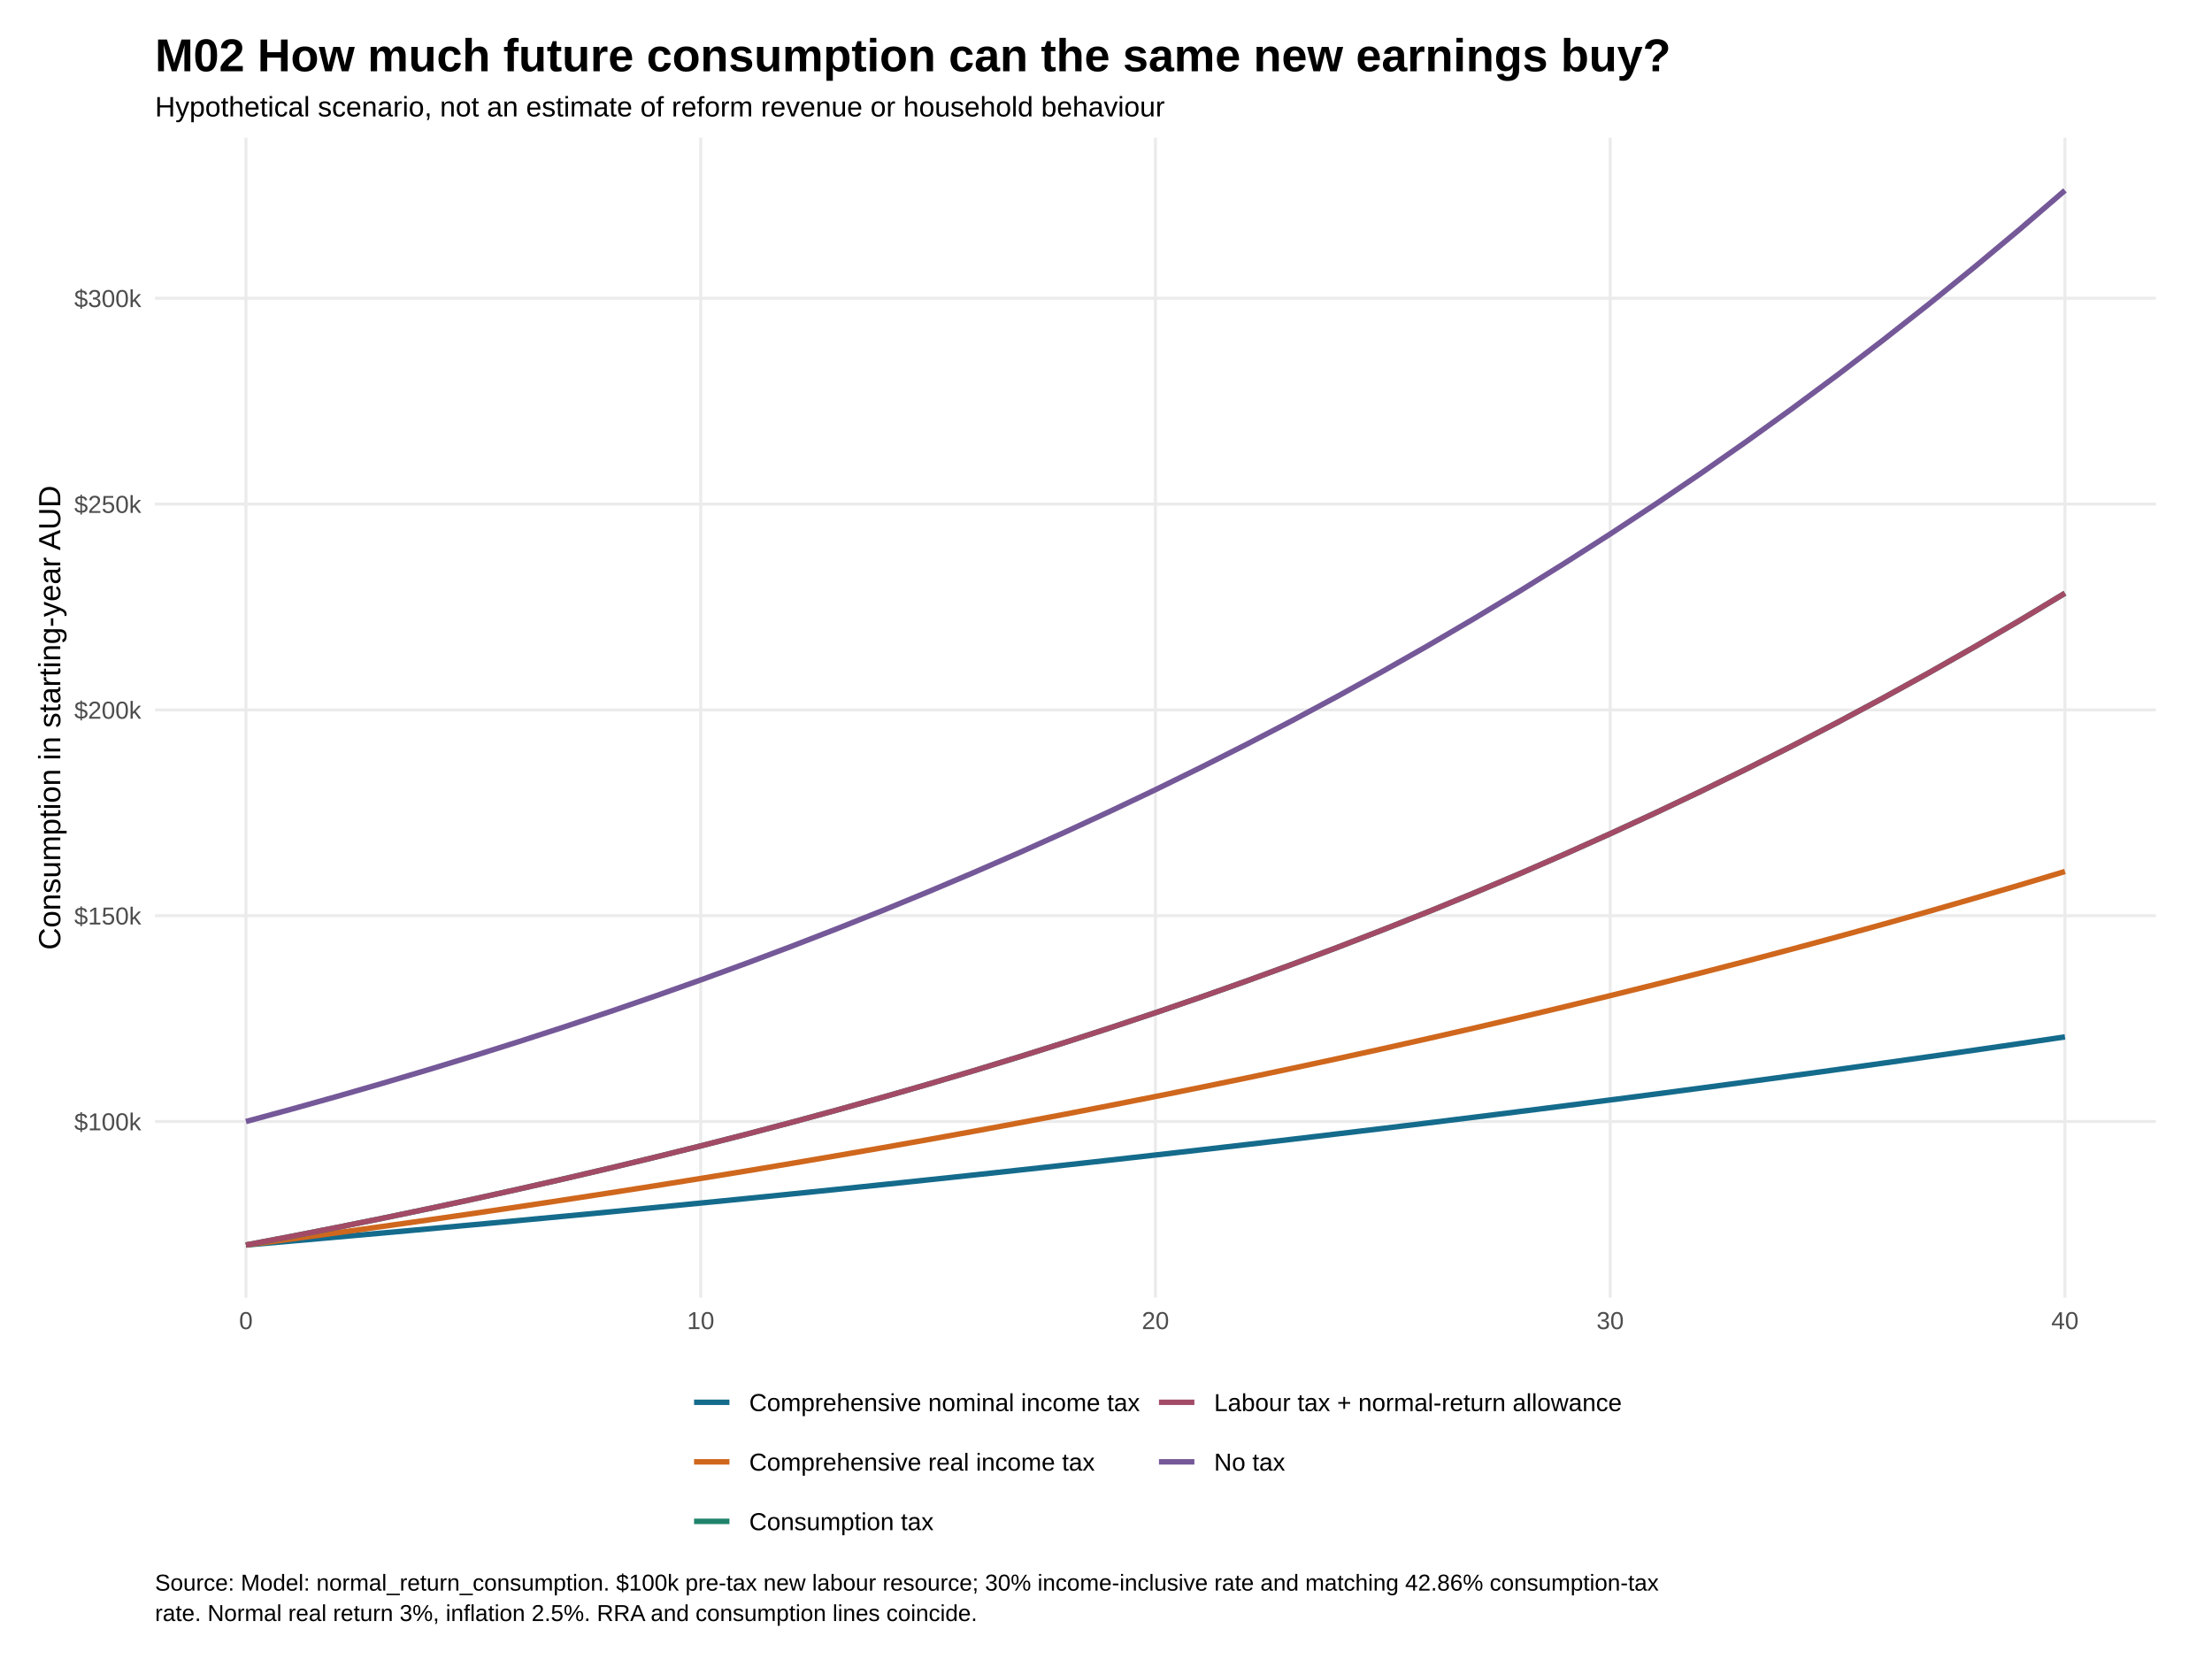
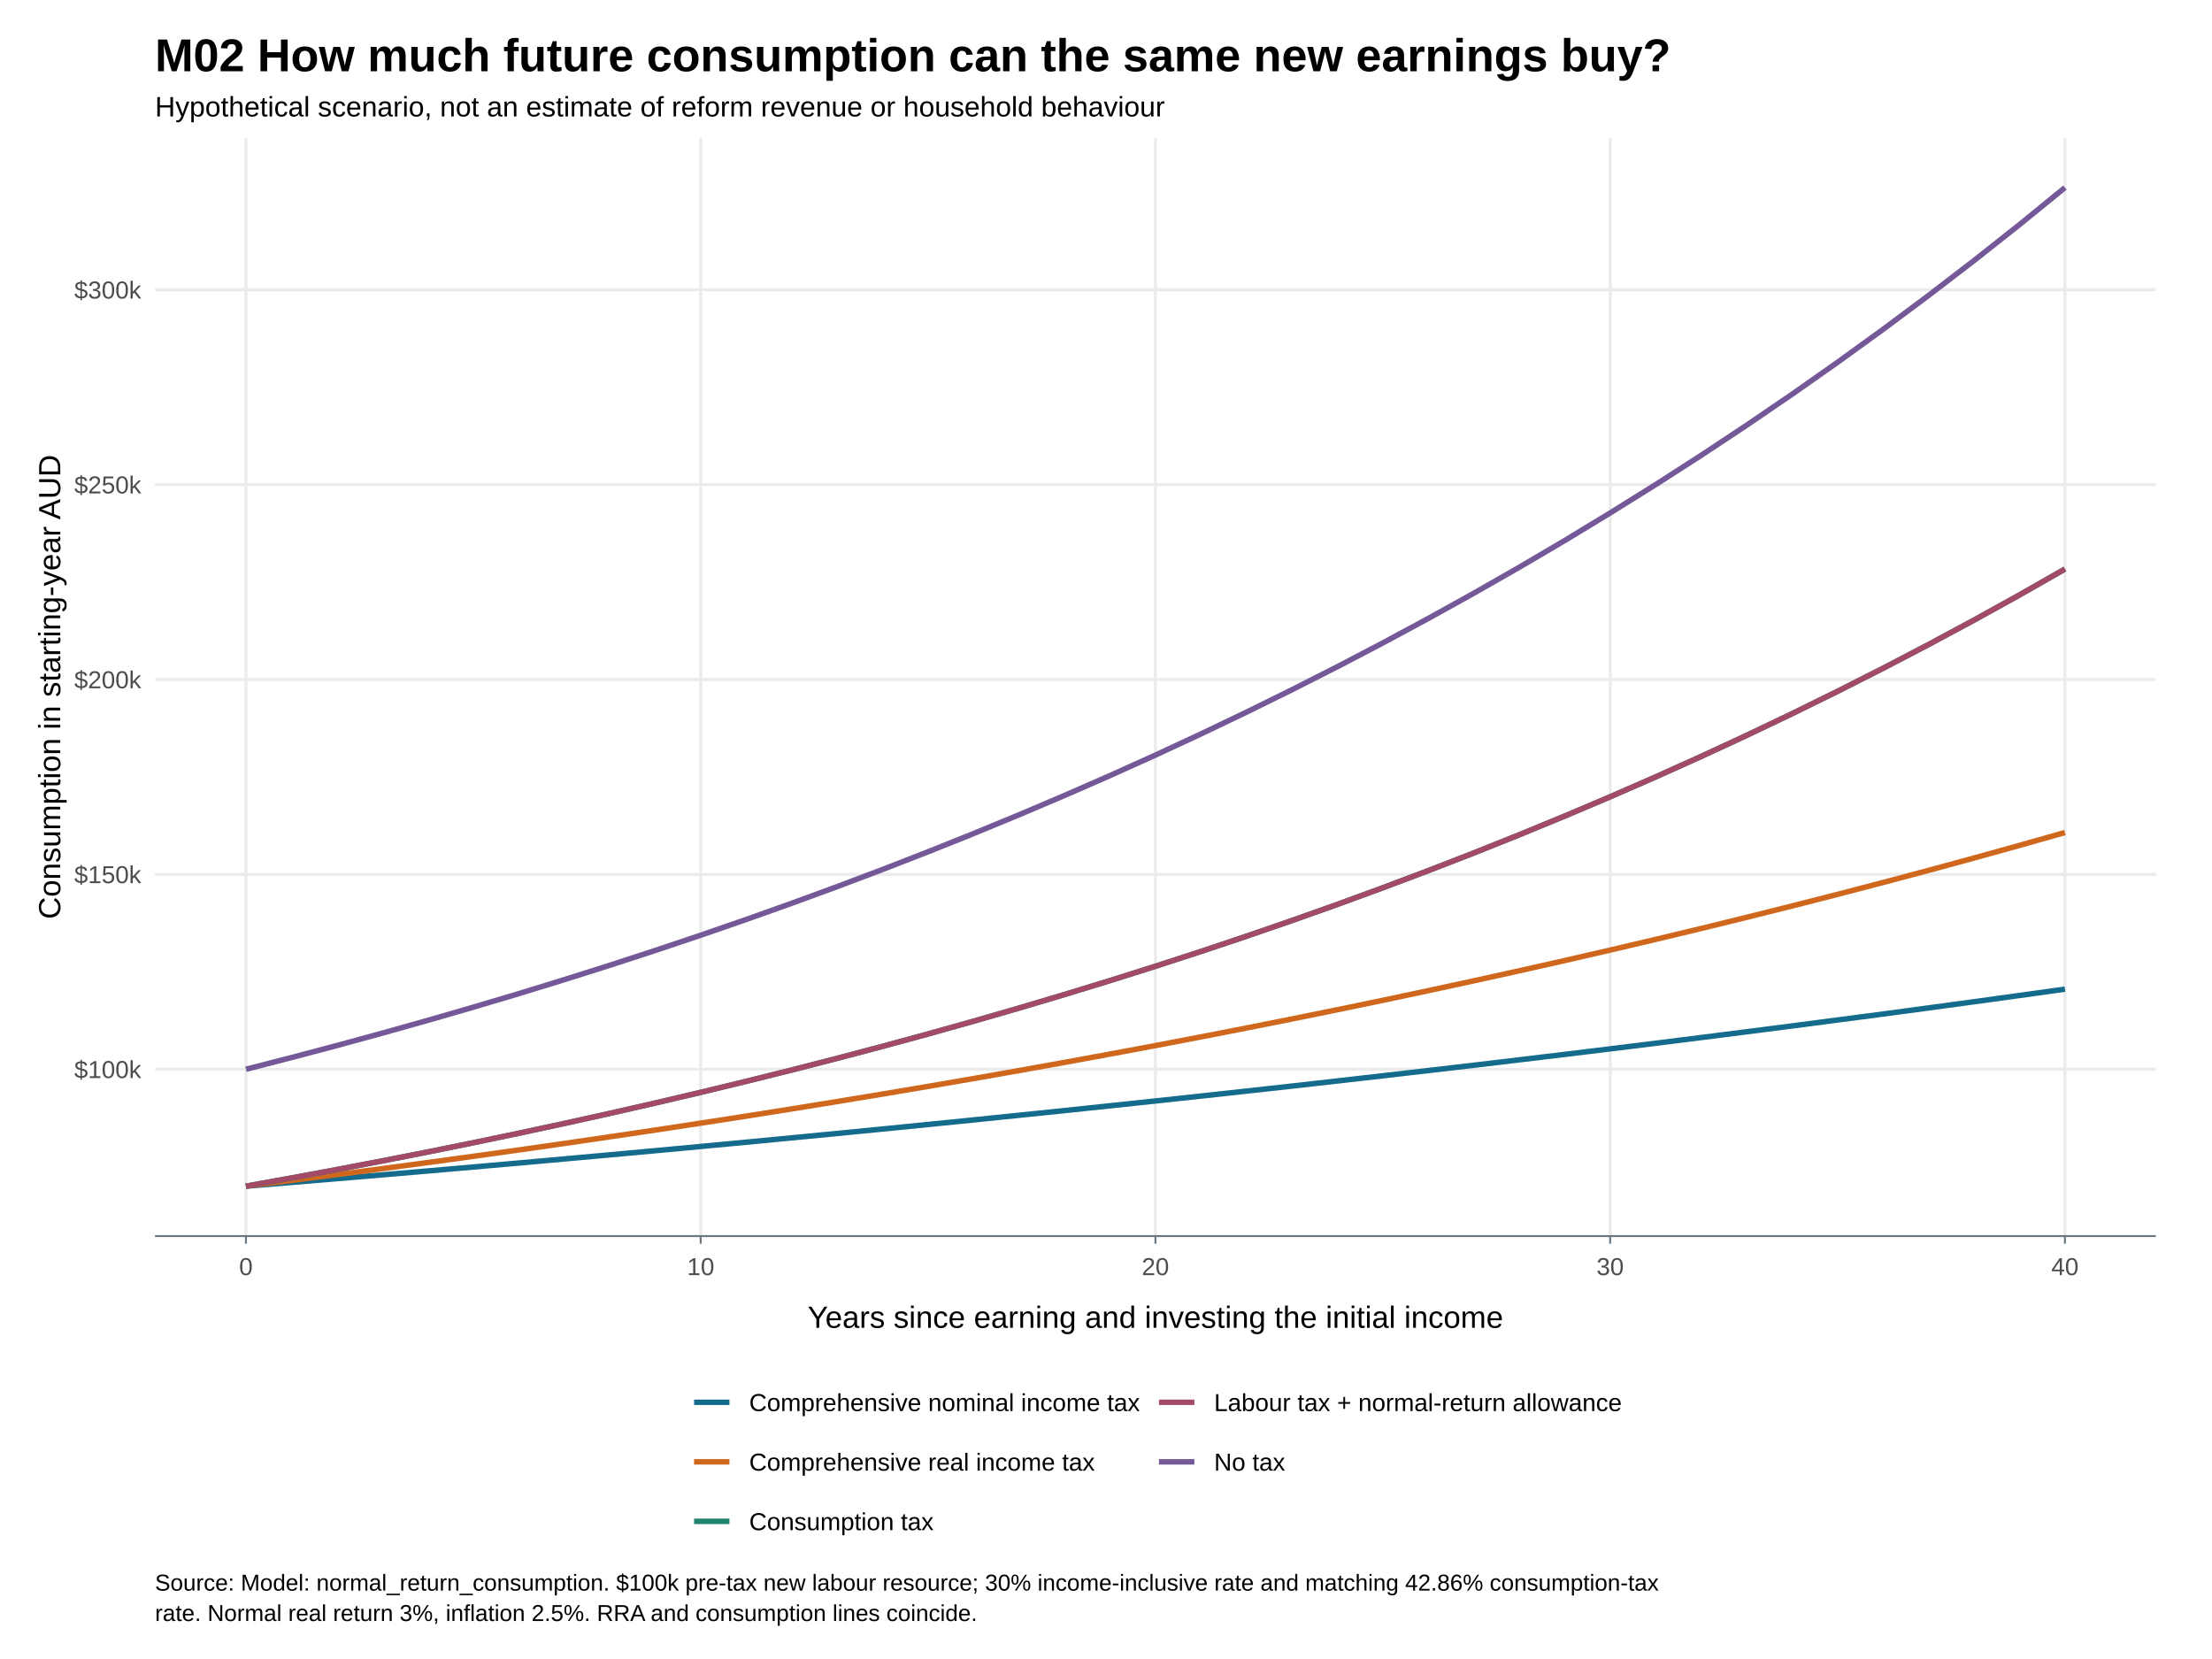
<svg xmlns="http://www.w3.org/2000/svg" width="864.00pt" height="648.00pt" viewBox="0 0 864.00 648.00">
  <g class="svglite">
    <defs>
      <style type="text/css">
    .svglite line, .svglite polyline, .svglite polygon, .svglite path, .svglite rect, .svglite circle {
      fill: none;
      stroke: #000000;
      stroke-linecap: round;
      stroke-linejoin: round;
      stroke-miterlimit: 10.00;
    }
    .svglite text {
      white-space: pre;
    }
    .svglite g.glyphgroup path {
      fill: inherit;
      stroke: none;
    }
  </style>
    </defs>
    <rect width="100%" height="100%" style="stroke: none; fill: #FFFFFF;" />
    <defs>
      <clipPath id="cpMC4wMHw4NjQuMDB8MC4wMHw2NDguMDA=">
        <rect x="0.00" y="0.00" width="864.00" height="648.00" />
      </clipPath>
    </defs>
    <g clip-path="url(#cpMC4wMHw4NjQuMDB8MC4wMHw2NDguMDA=)">
      <rect x="0.00" y="0.00" width="864.00" height="648.00" style="stroke-width: 1.16; stroke: none; fill: #FFFFFF;" />
    </g>
    <defs>
-       <clipPath id="cpNjAuNTR8ODQyLjA4fDUzLjc4fDUwNi44OQ==">
-         <rect x="60.54" y="53.78" width="781.54" height="453.11" />
+       <clipPath id="cpNjAuNTR8ODQyLjA4fDUzLjc4fDQ4Mi44Mg==">
+         <rect x="60.54" y="53.78" width="781.54" height="429.05" />
      </clipPath>
    </defs>
-     <g clip-path="url(#cpNjAuNTR8ODQyLjA4fDUzLjc4fDUwNi44OQ==)">
-       <polyline points="60.54,438.06 842.08,438.06 " style="stroke-width: 1.16; stroke: #EBEBEB; stroke-linecap: butt;" />
-       <polyline points="60.54,357.67 842.08,357.67 " style="stroke-width: 1.16; stroke: #EBEBEB; stroke-linecap: butt;" />
-       <polyline points="60.54,277.28 842.08,277.28 " style="stroke-width: 1.16; stroke: #EBEBEB; stroke-linecap: butt;" />
-       <polyline points="60.54,196.89 842.08,196.89 " style="stroke-width: 1.16; stroke: #EBEBEB; stroke-linecap: butt;" />
-       <polyline points="60.54,116.50 842.08,116.50 " style="stroke-width: 1.16; stroke: #EBEBEB; stroke-linecap: butt;" />
-       <polyline points="96.06,506.89 96.06,53.78 " style="stroke-width: 1.16; stroke: #EBEBEB; stroke-linecap: butt;" />
-       <polyline points="273.69,506.89 273.69,53.78 " style="stroke-width: 1.16; stroke: #EBEBEB; stroke-linecap: butt;" />
-       <polyline points="451.31,506.89 451.31,53.78 " style="stroke-width: 1.16; stroke: #EBEBEB; stroke-linecap: butt;" />
-       <polyline points="628.93,506.89 628.93,53.78 " style="stroke-width: 1.16; stroke: #EBEBEB; stroke-linecap: butt;" />
-       <polyline points="806.56,506.89 806.56,53.78 " style="stroke-width: 1.16; stroke: #EBEBEB; stroke-linecap: butt;" />
-       <polyline points="96.06,486.29 113.83,484.75 131.59,483.19 149.35,481.61 167.11,480.01 184.88,478.38 202.64,476.73 220.40,475.06 238.16,473.37 255.92,471.65 273.69,469.91 291.45,468.15 309.21,466.36 326.97,464.55 344.74,462.71 362.50,460.85 380.26,458.96 398.02,457.04 415.79,455.10 433.55,453.14 451.31,451.14 469.07,449.12 486.84,447.07 504.60,445.00 522.36,442.89 540.12,440.76 557.88,438.60 575.65,436.40 593.41,434.18 611.17,431.93 628.93,429.64 646.70,427.33 664.46,424.98 682.22,422.60 699.98,420.19 717.75,417.75 735.51,415.27 753.27,412.76 771.03,410.21 788.80,407.63 806.56,405.01 " style="stroke-width: 2.13; stroke: #146B8C; stroke-linecap: butt;" />
-       <polyline points="96.06,486.29 113.83,483.93 131.59,481.52 149.35,479.05 167.11,476.54 184.88,473.97 202.64,471.35 220.40,468.67 238.16,465.94 255.92,463.15 273.69,460.30 291.45,457.39 309.21,454.42 326.97,451.38 344.74,448.29 362.50,445.13 380.26,441.90 398.02,438.60 415.79,435.24 433.55,431.80 451.31,428.29 469.07,424.71 486.84,421.06 504.60,417.32 522.36,413.51 540.12,409.62 557.88,405.64 575.65,401.59 593.41,397.44 611.17,393.22 628.93,388.90 646.70,384.49 664.46,379.99 682.22,375.39 699.98,370.70 717.75,365.91 735.51,361.02 753.27,356.02 771.03,350.92 788.80,345.72 806.56,340.40 " style="stroke-width: 2.13; stroke: #CF671D; stroke-linecap: butt;" />
-       <polyline points="96.06,486.29 113.83,482.92 131.59,479.44 149.35,475.86 167.11,472.17 184.88,468.37 202.64,464.45 220.40,460.42 238.16,456.27 255.92,451.99 273.69,447.59 291.45,443.05 309.21,438.38 326.97,433.56 344.74,428.60 362.50,423.50 380.26,418.24 398.02,412.82 415.79,407.24 433.55,401.49 451.31,395.57 469.07,389.47 486.84,383.19 504.60,376.72 522.36,370.06 540.12,363.19 557.88,356.13 575.65,348.84 593.41,341.34 611.17,333.62 628.93,325.66 646.70,317.47 664.46,309.03 682.22,300.33 699.98,291.38 717.75,282.15 735.51,272.65 753.27,262.87 771.03,252.79 788.80,242.41 806.56,231.71 " style="stroke-width: 2.13; stroke: #20836B; stroke-linecap: butt;" />
-       <polyline points="96.06,486.29 113.83,482.92 131.59,479.44 149.35,475.86 167.11,472.17 184.88,468.37 202.64,464.45 220.40,460.42 238.16,456.27 255.92,451.99 273.69,447.59 291.45,443.05 309.21,438.38 326.97,433.56 344.74,428.60 362.50,423.50 380.26,418.24 398.02,412.82 415.79,407.24 433.55,401.49 451.31,395.57 469.07,389.47 486.84,383.19 504.60,376.72 522.36,370.06 540.12,363.19 557.88,356.13 575.65,348.84 593.41,341.34 611.17,333.62 628.93,325.66 646.70,317.47 664.46,309.03 682.22,300.33 699.98,291.38 717.75,282.15 735.51,272.65 753.27,262.87 771.03,252.79 788.80,242.41 806.56,231.71 " style="stroke-width: 2.13; stroke: #A34B66; stroke-linecap: butt;" />
-       <polyline points="96.06,438.06 113.83,433.24 131.59,428.27 149.35,423.15 167.11,417.88 184.88,412.45 202.64,406.86 220.40,401.10 238.16,395.17 255.92,389.06 273.69,382.77 291.45,376.28 309.21,369.61 326.97,362.73 344.74,355.65 362.50,348.35 380.26,340.84 398.02,333.10 415.79,325.12 433.55,316.91 451.31,308.46 469.07,299.74 486.84,290.77 504.60,281.53 522.36,272.01 540.12,262.20 557.88,252.11 575.65,241.70 593.41,230.99 611.17,219.95 628.93,208.59 646.70,196.88 664.46,184.82 682.22,172.40 699.98,159.61 717.75,146.43 735.51,132.86 753.27,118.88 771.03,104.48 788.80,89.65 806.56,74.37 " style="stroke-width: 2.13; stroke: #745898; stroke-linecap: butt;" />
+     <g clip-path="url(#cpNjAuNTR8ODQyLjA4fDUzLjc4fDQ4Mi44Mg==)">
+       <polyline points="60.54,417.65 842.08,417.65 " style="stroke-width: 1.16; stroke: #EBEBEB; stroke-linecap: butt;" />
+       <polyline points="60.54,341.53 842.08,341.53 " style="stroke-width: 1.16; stroke: #EBEBEB; stroke-linecap: butt;" />
+       <polyline points="60.54,265.41 842.08,265.41 " style="stroke-width: 1.16; stroke: #EBEBEB; stroke-linecap: butt;" />
+       <polyline points="60.54,189.29 842.08,189.29 " style="stroke-width: 1.16; stroke: #EBEBEB; stroke-linecap: butt;" />
+       <polyline points="60.54,113.17 842.08,113.17 " style="stroke-width: 1.16; stroke: #EBEBEB; stroke-linecap: butt;" />
+       <polyline points="96.06,482.82 96.06,53.78 " style="stroke-width: 1.16; stroke: #EBEBEB; stroke-linecap: butt;" />
+       <polyline points="273.69,482.82 273.69,53.78 " style="stroke-width: 1.16; stroke: #EBEBEB; stroke-linecap: butt;" />
+       <polyline points="451.31,482.82 451.31,53.78 " style="stroke-width: 1.16; stroke: #EBEBEB; stroke-linecap: butt;" />
+       <polyline points="628.93,482.82 628.93,53.78 " style="stroke-width: 1.16; stroke: #EBEBEB; stroke-linecap: butt;" />
+       <polyline points="806.56,482.82 806.56,53.78 " style="stroke-width: 1.16; stroke: #EBEBEB; stroke-linecap: butt;" />
+       <polyline points="96.06,463.32 113.83,461.86 131.59,460.38 149.35,458.89 167.11,457.37 184.88,455.83 202.64,454.27 220.40,452.68 238.16,451.08 255.92,449.46 273.69,447.81 291.45,446.14 309.21,444.44 326.97,442.73 344.74,440.99 362.50,439.22 380.26,437.44 398.02,435.62 415.79,433.79 433.55,431.92 451.31,430.04 469.07,428.12 486.84,426.18 504.60,424.22 522.36,422.22 540.12,420.20 557.88,418.15 575.65,416.08 593.41,413.97 611.17,411.84 628.93,409.68 646.70,407.49 664.46,405.26 682.22,403.01 699.98,400.73 717.75,398.41 735.51,396.07 753.27,393.69 771.03,391.28 788.80,388.83 806.56,386.36 " style="stroke-width: 2.13; stroke: #146B8C; stroke-linecap: butt;" />
+       <polyline points="96.06,463.32 113.83,461.08 131.59,458.80 149.35,456.46 167.11,454.08 184.88,451.65 202.64,449.17 220.40,446.63 238.16,444.04 255.92,441.40 273.69,438.70 291.45,435.95 309.21,433.14 326.97,430.26 344.74,427.33 362.50,424.34 380.26,421.28 398.02,418.16 415.79,414.97 433.55,411.72 451.31,408.40 469.07,405.01 486.84,401.55 504.60,398.01 522.36,394.40 540.12,390.72 557.88,386.95 575.65,383.11 593.41,379.19 611.17,375.19 628.93,371.10 646.70,366.92 664.46,362.66 682.22,358.31 699.98,353.87 717.75,349.33 735.51,344.70 753.27,339.97 771.03,335.14 788.80,330.21 806.56,325.18 " style="stroke-width: 2.13; stroke: #CF671D; stroke-linecap: butt;" />
+       <polyline points="96.06,463.32 113.83,460.12 131.59,456.83 149.35,453.44 167.11,449.95 184.88,446.35 202.64,442.64 220.40,438.82 238.16,434.89 255.92,430.84 273.69,426.67 291.45,422.37 309.21,417.95 326.97,413.39 344.74,408.69 362.50,403.86 380.26,398.88 398.02,393.75 415.79,388.46 433.55,383.02 451.31,377.42 469.07,371.64 486.84,365.69 504.60,359.57 522.36,353.26 540.12,346.76 557.88,340.07 575.65,333.17 593.41,326.07 611.17,318.75 628.93,311.22 646.70,303.46 664.46,295.47 682.22,287.24 699.98,278.76 717.75,270.02 735.51,261.03 753.27,251.76 771.03,242.22 788.80,232.39 806.56,222.26 " style="stroke-width: 2.13; stroke: #20836B; stroke-linecap: butt;" />
+       <polyline points="96.06,463.32 113.83,460.12 131.59,456.83 149.35,453.44 167.11,449.95 184.88,446.35 202.64,442.64 220.40,438.82 238.16,434.89 255.92,430.84 273.69,426.67 291.45,422.37 309.21,417.95 326.97,413.39 344.74,408.69 362.50,403.86 380.26,398.88 398.02,393.75 415.79,388.46 433.55,383.02 451.31,377.42 469.07,371.64 486.84,365.69 504.60,359.57 522.36,353.26 540.12,346.76 557.88,340.07 575.65,333.17 593.41,326.07 611.17,318.75 628.93,311.22 646.70,303.46 664.46,295.47 682.22,287.24 699.98,278.76 717.75,270.02 735.51,261.03 753.27,251.76 771.03,242.22 788.80,232.39 806.56,222.26 " style="stroke-width: 2.13; stroke: #A34B66; stroke-linecap: butt;" />
+       <polyline points="96.06,417.65 113.83,413.08 131.59,408.38 149.35,403.53 167.11,398.54 184.88,393.40 202.64,388.11 220.40,382.65 238.16,377.04 255.92,371.25 273.69,365.29 291.45,359.15 309.21,352.83 326.97,346.32 344.74,339.61 362.50,332.70 380.26,325.59 398.02,318.26 415.79,310.71 433.55,302.94 451.31,294.93 469.07,286.68 486.84,278.18 504.60,269.43 522.36,260.42 540.12,251.13 557.88,241.57 575.65,231.72 593.41,221.58 611.17,211.13 628.93,200.36 646.70,189.28 664.46,177.86 682.22,166.10 699.98,153.99 717.75,141.51 735.51,128.66 753.27,115.42 771.03,101.79 788.80,87.74 806.56,73.28 " style="stroke-width: 2.13; stroke: #745898; stroke-linecap: butt;" />
    </g>
    <g clip-path="url(#cpMC4wMHw4NjQuMDB8MC4wMHw2NDguMDA=)">
-       <text x="55.16" y="441.50" text-anchor="end" style="font-size: 9.60px;fill: #4D4D4D; font-family: &quot;Arial&quot;;" textLength="26.11px" lengthAdjust="spacingAndGlyphs">$100k</text>
-       <text x="55.16" y="361.11" text-anchor="end" style="font-size: 9.60px;fill: #4D4D4D; font-family: &quot;Arial&quot;;" textLength="26.11px" lengthAdjust="spacingAndGlyphs">$150k</text>
-       <text x="55.16" y="280.72" text-anchor="end" style="font-size: 9.60px;fill: #4D4D4D; font-family: &quot;Arial&quot;;" textLength="26.11px" lengthAdjust="spacingAndGlyphs">$200k</text>
-       <text x="55.16" y="200.33" text-anchor="end" style="font-size: 9.60px;fill: #4D4D4D; font-family: &quot;Arial&quot;;" textLength="26.11px" lengthAdjust="spacingAndGlyphs">$250k</text>
-       <text x="55.16" y="119.94" text-anchor="end" style="font-size: 9.60px;fill: #4D4D4D; font-family: &quot;Arial&quot;;" textLength="26.11px" lengthAdjust="spacingAndGlyphs">$300k</text>
-       <text x="96.06" y="519.14" text-anchor="middle" style="font-size: 9.60px;fill: #4D4D4D; font-family: &quot;Arial&quot;;" textLength="5.33px" lengthAdjust="spacingAndGlyphs">0</text>
-       <text x="273.69" y="519.14" text-anchor="middle" style="font-size: 9.60px;fill: #4D4D4D; font-family: &quot;Arial&quot;;" textLength="10.66px" lengthAdjust="spacingAndGlyphs">10</text>
-       <text x="451.31" y="519.14" text-anchor="middle" style="font-size: 9.60px;fill: #4D4D4D; font-family: &quot;Arial&quot;;" textLength="10.66px" lengthAdjust="spacingAndGlyphs">20</text>
-       <text x="628.93" y="519.14" text-anchor="middle" style="font-size: 9.60px;fill: #4D4D4D; font-family: &quot;Arial&quot;;" textLength="10.66px" lengthAdjust="spacingAndGlyphs">30</text>
-       <text x="806.56" y="519.14" text-anchor="middle" style="font-size: 9.60px;fill: #4D4D4D; font-family: &quot;Arial&quot;;" textLength="10.66px" lengthAdjust="spacingAndGlyphs">40</text>
-       <text transform="translate(23.54,280.33) rotate(-90)" text-anchor="middle" style="font-size: 12.00px; font-family: &quot;Arial&quot;;" textLength="181.41px" lengthAdjust="spacingAndGlyphs">Consumption in starting-year AUD</text>
+       <text x="55.16" y="421.08" text-anchor="end" style="font-size: 9.60px;fill: #4D4D4D; font-family: &quot;Arial&quot;;" textLength="26.11px" lengthAdjust="spacingAndGlyphs">$100k</text>
+       <text x="55.16" y="344.96" text-anchor="end" style="font-size: 9.60px;fill: #4D4D4D; font-family: &quot;Arial&quot;;" textLength="26.11px" lengthAdjust="spacingAndGlyphs">$150k</text>
+       <text x="55.16" y="268.84" text-anchor="end" style="font-size: 9.60px;fill: #4D4D4D; font-family: &quot;Arial&quot;;" textLength="26.11px" lengthAdjust="spacingAndGlyphs">$200k</text>
+       <text x="55.16" y="192.72" text-anchor="end" style="font-size: 9.60px;fill: #4D4D4D; font-family: &quot;Arial&quot;;" textLength="26.11px" lengthAdjust="spacingAndGlyphs">$250k</text>
+       <text x="55.16" y="116.61" text-anchor="end" style="font-size: 9.60px;fill: #4D4D4D; font-family: &quot;Arial&quot;;" textLength="26.11px" lengthAdjust="spacingAndGlyphs">$300k</text>
+       <polyline points="60.54,482.82 842.08,482.82 " style="stroke-width: 0.75; stroke: #687780; stroke-linecap: butt;" />
+       <polyline points="96.06,485.81 96.06,482.82 " style="stroke-width: 0.75; stroke: #687780; stroke-linecap: butt;" />
+       <polyline points="273.69,485.81 273.69,482.82 " style="stroke-width: 0.75; stroke: #687780; stroke-linecap: butt;" />
+       <polyline points="451.31,485.81 451.31,482.82 " style="stroke-width: 0.75; stroke: #687780; stroke-linecap: butt;" />
+       <polyline points="628.93,485.81 628.93,482.82 " style="stroke-width: 0.75; stroke: #687780; stroke-linecap: butt;" />
+       <polyline points="806.56,485.81 806.56,482.82 " style="stroke-width: 0.75; stroke: #687780; stroke-linecap: butt;" />
+       <text x="96.06" y="498.06" text-anchor="middle" style="font-size: 9.60px;fill: #4D4D4D; font-family: &quot;Arial&quot;;" textLength="5.33px" lengthAdjust="spacingAndGlyphs">0</text>
+       <text x="273.69" y="498.06" text-anchor="middle" style="font-size: 9.60px;fill: #4D4D4D; font-family: &quot;Arial&quot;;" textLength="10.66px" lengthAdjust="spacingAndGlyphs">10</text>
+       <text x="451.31" y="498.06" text-anchor="middle" style="font-size: 9.60px;fill: #4D4D4D; font-family: &quot;Arial&quot;;" textLength="10.66px" lengthAdjust="spacingAndGlyphs">20</text>
+       <text x="628.93" y="498.06" text-anchor="middle" style="font-size: 9.60px;fill: #4D4D4D; font-family: &quot;Arial&quot;;" textLength="10.66px" lengthAdjust="spacingAndGlyphs">30</text>
+       <text x="806.56" y="498.06" text-anchor="middle" style="font-size: 9.60px;fill: #4D4D4D; font-family: &quot;Arial&quot;;" textLength="10.66px" lengthAdjust="spacingAndGlyphs">40</text>
+       <text x="451.31" y="518.64" text-anchor="middle" style="font-size: 12.00px; font-family: &quot;Arial&quot;;" textLength="271.69px" lengthAdjust="spacingAndGlyphs">Years since earning and investing the initial income</text>
+       <text transform="translate(23.54,268.30) rotate(-90)" text-anchor="middle" style="font-size: 12.00px; font-family: &quot;Arial&quot;;" textLength="181.41px" lengthAdjust="spacingAndGlyphs">Consumption in starting-year AUD</text>
      <line x1="271.10" y1="547.73" x2="284.92" y2="547.73" style="stroke-width: 2.13; stroke: #146B8C; stroke-linecap: butt;" />
      <line x1="271.10" y1="570.99" x2="284.92" y2="570.99" style="stroke-width: 2.13; stroke: #CF671D; stroke-linecap: butt;" />
      <line x1="271.10" y1="594.24" x2="284.92" y2="594.24" style="stroke-width: 2.13; stroke: #20836B; stroke-linecap: butt;" />
      <line x1="452.69" y1="547.73" x2="466.52" y2="547.73" style="stroke-width: 2.13; stroke: #A34B66; stroke-linecap: butt;" />
      <line x1="452.69" y1="570.99" x2="466.52" y2="570.99" style="stroke-width: 2.13; stroke: #745898; stroke-linecap: butt;" />
      <text x="292.63" y="551.16" style="font-size: 9.60px; font-family: &quot;Arial&quot;;" textLength="152.36px" lengthAdjust="spacingAndGlyphs">Comprehensive nominal income tax</text>
      <text x="292.63" y="574.42" style="font-size: 9.60px; font-family: &quot;Arial&quot;;" textLength="134.78px" lengthAdjust="spacingAndGlyphs">Comprehensive real income tax</text>
      <text x="292.63" y="597.68" style="font-size: 9.60px; font-family: &quot;Arial&quot;;" textLength="71.94px" lengthAdjust="spacingAndGlyphs">Consumption tax</text>
      <text x="474.22" y="551.16" style="font-size: 9.60px; font-family: &quot;Arial&quot;;" textLength="159.03px" lengthAdjust="spacingAndGlyphs">Labour tax + normal-return allowance</text>
      <text x="474.22" y="574.42" style="font-size: 9.60px; font-family: &quot;Arial&quot;;" textLength="27.72px" lengthAdjust="spacingAndGlyphs">No tax</text>
      <text x="60.54" y="45.48" style="font-size: 11.00px; font-family: &quot;Arial&quot;;" textLength="394.69px" lengthAdjust="spacingAndGlyphs">Hypothetical scenario, not an estimate of reform revenue or household behaviour</text>
      <text x="60.54" y="27.83" style="font-size: 18.00px; font-weight: bold; font-family: &quot;Arial&quot;;" textLength="592.27px" lengthAdjust="spacingAndGlyphs">M02 How much future consumption can the same new earnings buy?</text>
      <text x="60.54" y="621.28" style="font-size: 9.00px; font-family: &quot;Arial&quot;;" textLength="589.50px" lengthAdjust="spacingAndGlyphs">Source: Model: normal_return_consumption.  $100k pre-tax new labour resource; 30% income-inclusive rate and matching 42.86% consumption-tax</text>
      <text x="60.54" y="633.16" style="font-size: 9.00px; font-family: &quot;Arial&quot;;" textLength="321.00px" lengthAdjust="spacingAndGlyphs">rate. Normal real return 3%, inflation 2.5%. RRA and consumption lines coincide.</text>
    </g>
  </g>
</svg>
